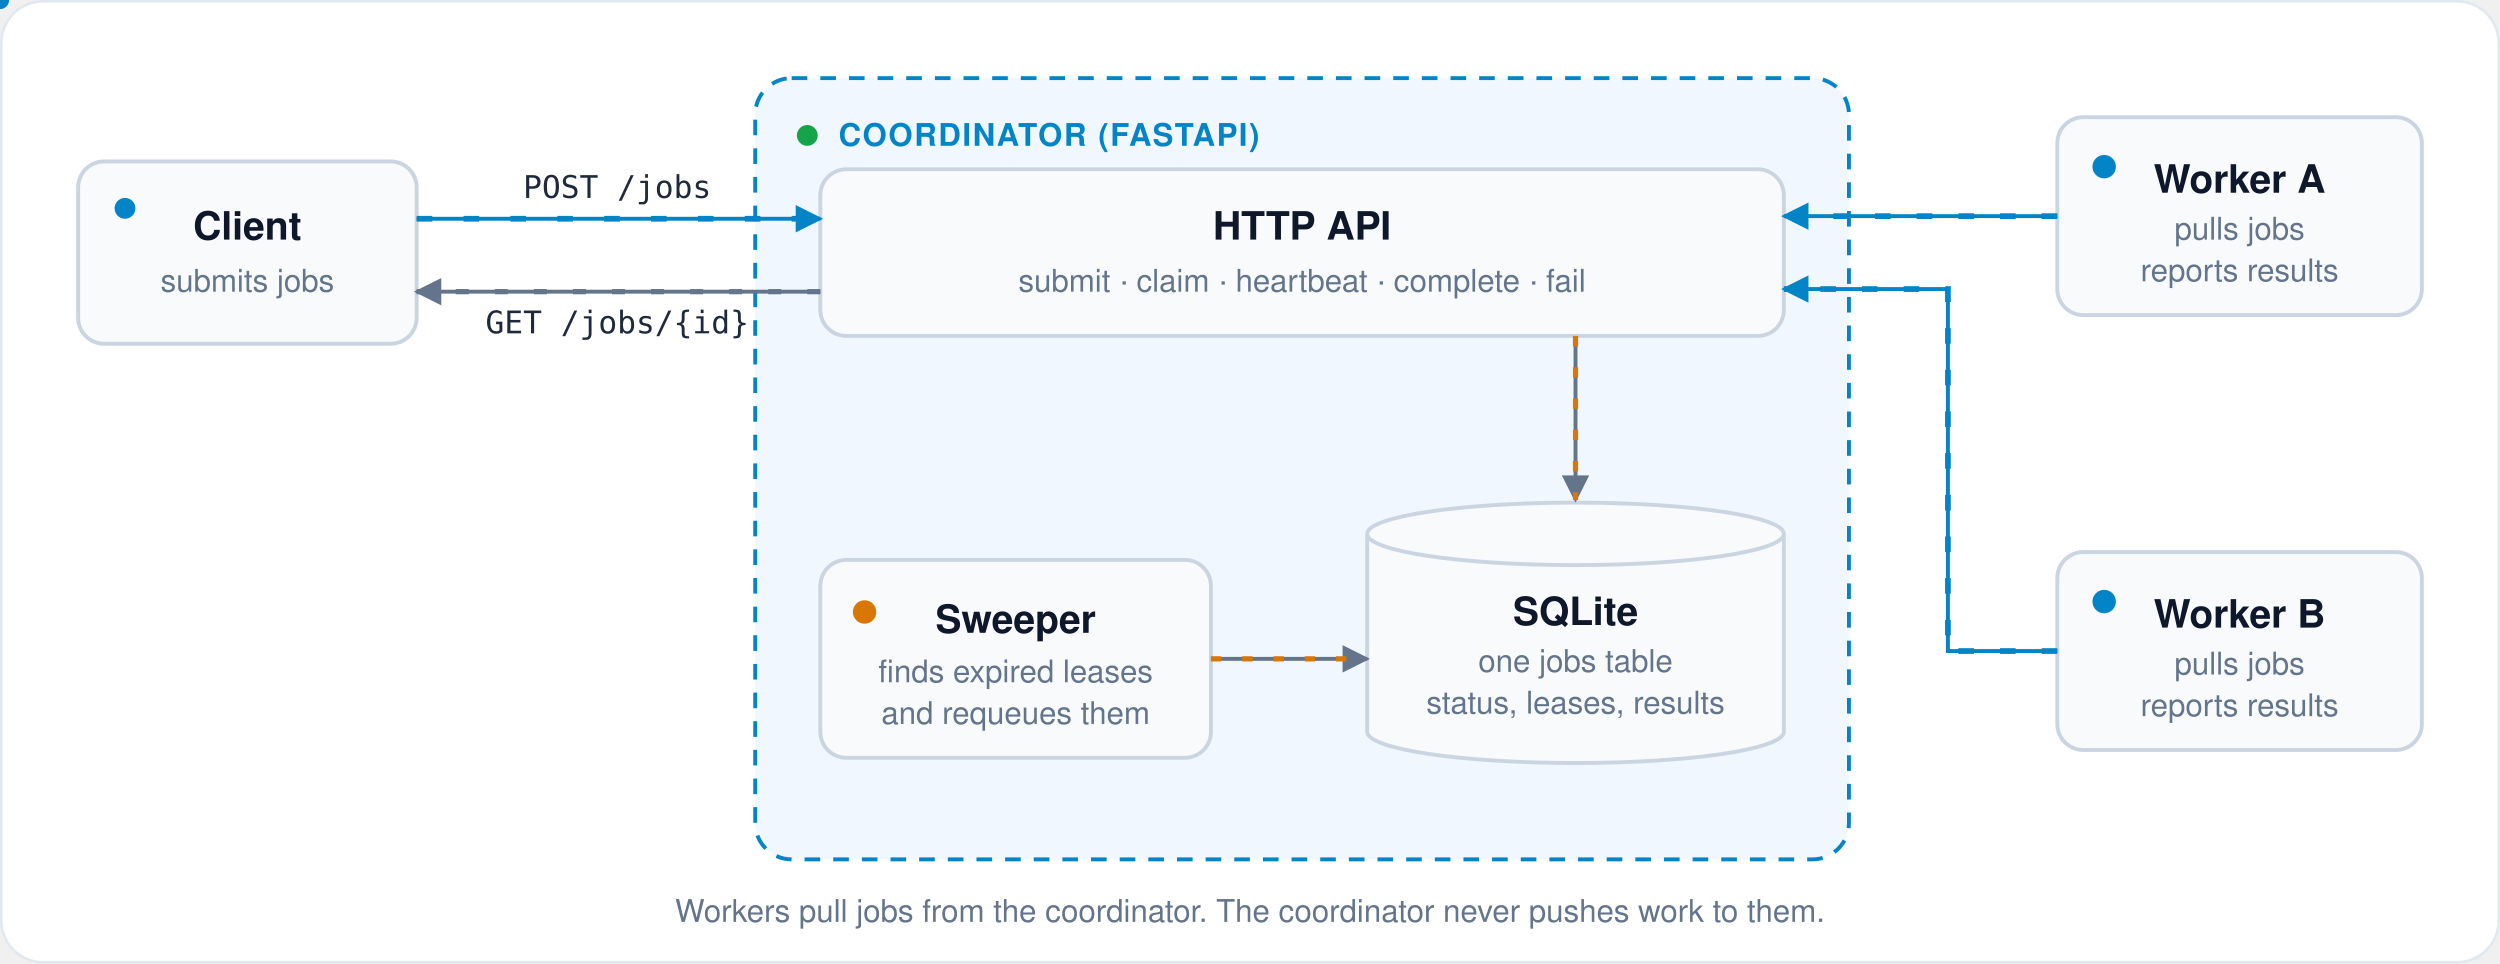
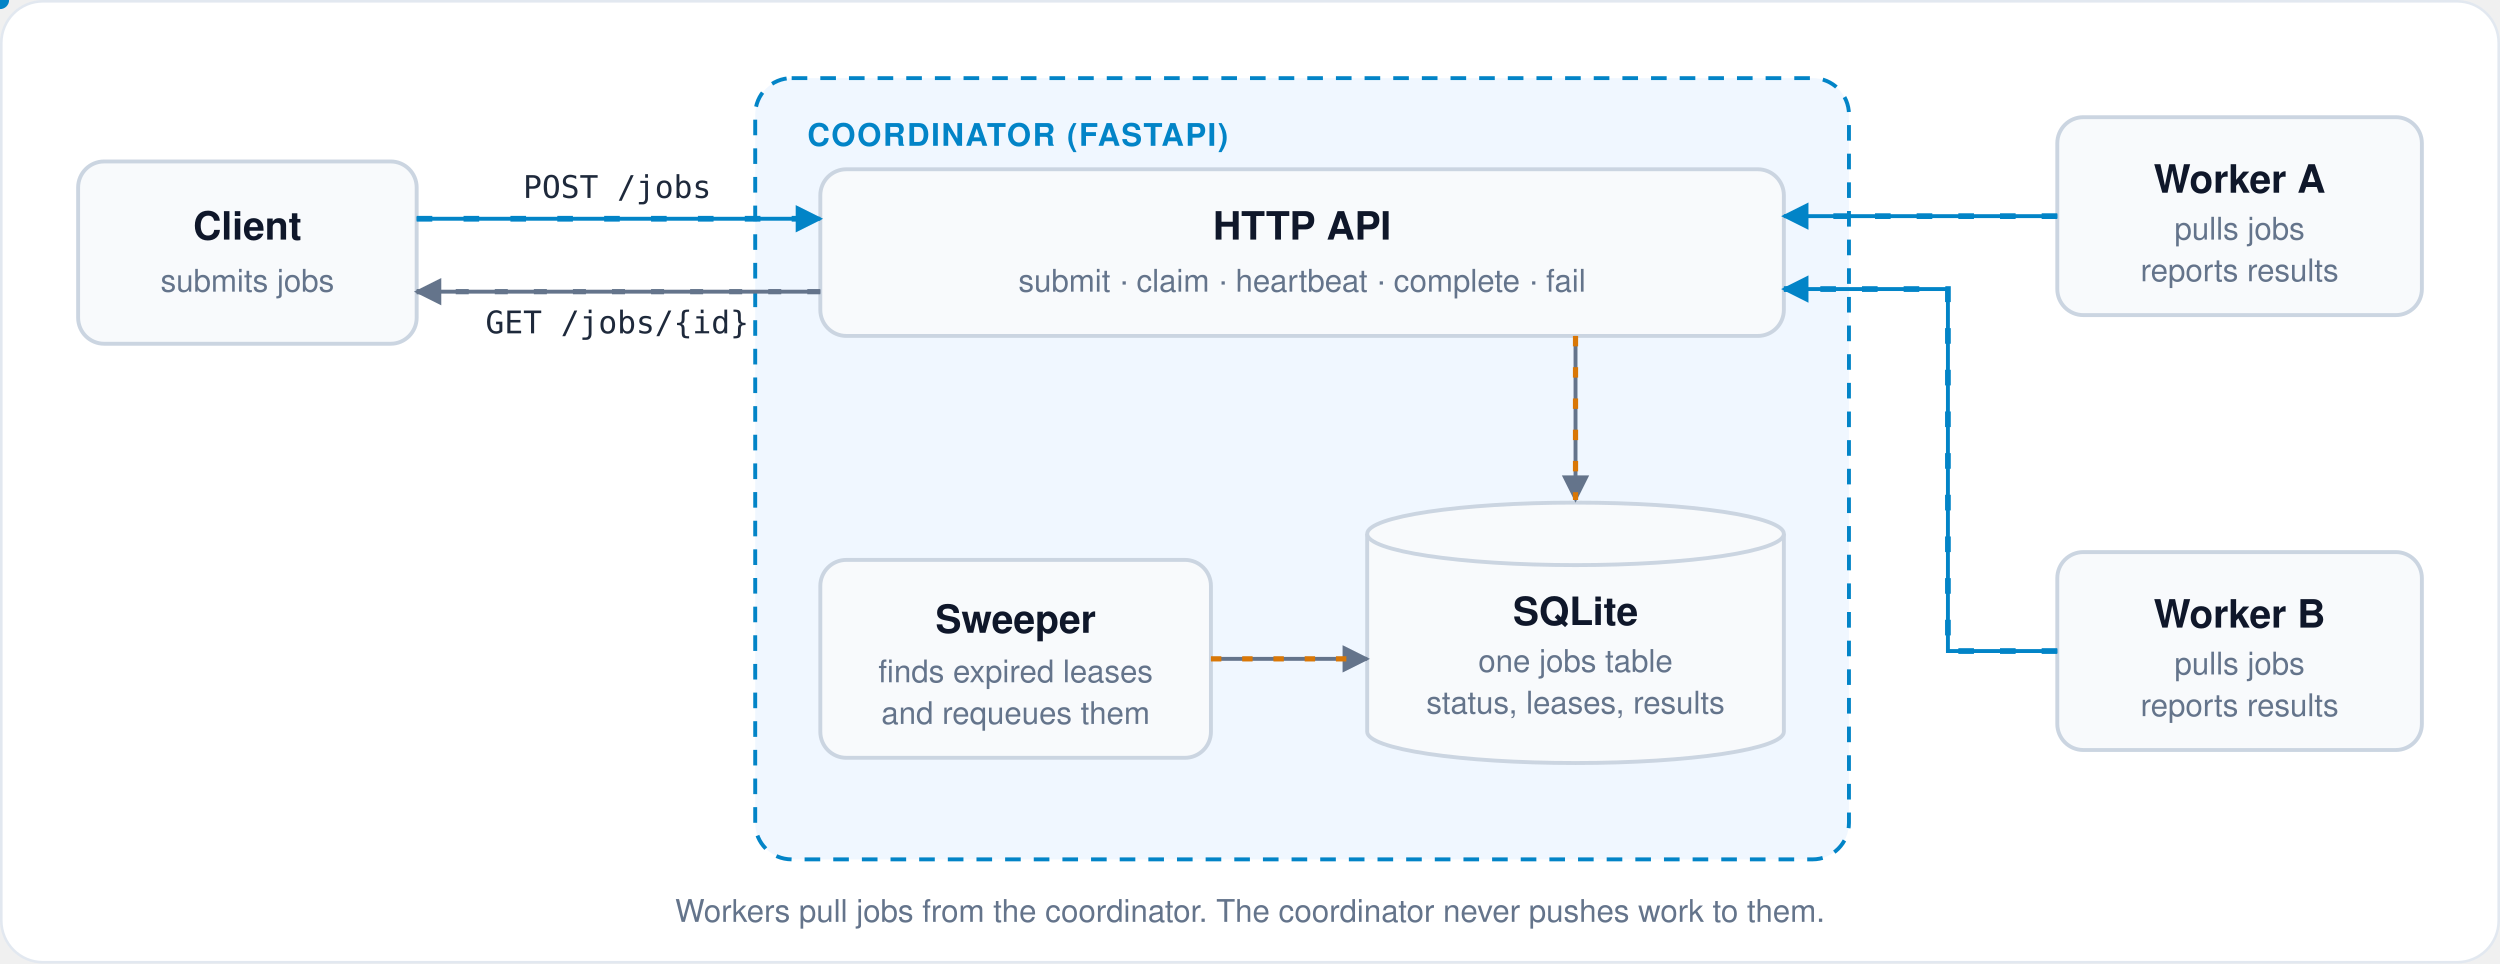
<svg xmlns="http://www.w3.org/2000/svg" viewBox="0 0 960 370" width="960" height="370" role="img" aria-labelledby="t d">
  <defs>
    <style>
      .bg { fill: #ffffff; stroke: #e2e8f0; }
      .box { fill: #f8fafc; stroke: #cbd5e1; stroke-width: 1.5; }
      .zone { fill: #f0f7ff; stroke: #0284c7; stroke-width: 1.5; stroke-dasharray: 6 5; }
      .t { font-family: -apple-system, BlinkMacSystemFont, "Segoe UI", Helvetica, Arial, sans-serif; font-size: 15px; font-weight: 600; fill: #0f172a; }
      .s { font-family: -apple-system, BlinkMacSystemFont, "Segoe UI", Helvetica, Arial, sans-serif; font-size: 12px; fill: #64748b; }
      .m { font-family: ui-monospace, SFMono-Regular, Menlo, Consolas, monospace; font-size: 12px; fill: #1e293b; }
      .z { font-family: -apple-system, BlinkMacSystemFont, "Segoe UI", Helvetica, Arial, sans-serif; font-size: 12px; font-weight: 600; letter-spacing: .6px; fill: #0284c7; }
      .ln { fill: none; stroke: #64748b; stroke-width: 1.5; }
      .lb { fill: none; stroke: #0284c7; stroke-width: 1.5; }

      /* Crisp animated flow streams */
      .flow-submit {
        fill: none;
        stroke: #0284c7;
        stroke-width: 2.2;
        stroke-dasharray: 6 12;
        animation: flowRight 1.6s linear infinite;
      }
      .flow-query {
        fill: none;
        stroke: #64748b;
        stroke-width: 2;
        stroke-dasharray: 5 10;
        animation: flowLeft 2s linear infinite;
      }
      .flow-worker1 {
        fill: none;
        stroke: #0284c7;
        stroke-width: 2.2;
        stroke-dasharray: 6 10;
        animation: flowLeft 1.8s linear infinite;
      }
      .flow-worker2 {
        fill: none;
        stroke: #0284c7;
        stroke-width: 2.2;
        stroke-dasharray: 6 10;
        animation: flowWorker2 2.4s linear infinite;
      }
      .flow-db {
        fill: none;
        stroke: #d97706;
        stroke-width: 2;
        stroke-dasharray: 4 8;
        animation: flowDown 1.8s linear infinite;
      }

      /* Clean crisp packet */
      .packet {
        animation: movePacketSubmit 3s ease-in-out infinite;
      }

      @keyframes flowRight {
        from { stroke-dashoffset: 18; }
        to { stroke-dashoffset: 0; }
      }
      @keyframes flowLeft {
        from { stroke-dashoffset: 0; }
        to { stroke-dashoffset: 18; }
      }
      @keyframes flowDown {
        from { stroke-dashoffset: 24; }
        to { stroke-dashoffset: 0; }
      }
      @keyframes flowWorker2 {
        from { stroke-dashoffset: 32; }
        to { stroke-dashoffset: 0; }
      }
      @keyframes movePacketSubmit {
        0% { cx: 160; cy: 84; opacity: 0; }
        10% { opacity: 1; }
        85% { opacity: 1; }
        100% { cx: 315; cy: 84; opacity: 0; }
      }
    </style>
    <marker id="ag" viewBox="0 0 10 10" refX="9" refY="5" markerWidth="7" markerHeight="7" orient="auto-start-reverse">
      <path d="M0 0 L10 5 L0 10 z" fill="#64748b" />
    </marker>
    <marker id="ab" viewBox="0 0 10 10" refX="9" refY="5" markerWidth="7" markerHeight="7" orient="auto-start-reverse">
      <path d="M0 0 L10 5 L0 10 z" fill="#0284c7" />
    </marker>
  </defs>
  <rect class="bg" x=".5" y=".5" width="959" height="369" rx="16" />
  <g id="client-node">
    <rect class="box" x="30" y="62" width="130" height="70" rx="10" />
-     <circle cx="48" cy="80" r="4" fill="#0284c7" />
    <text class="t" x="95" y="92" text-anchor="middle">Client</text>
    <text class="s" x="95" y="112" text-anchor="middle">submits jobs</text>
  </g>
  <g id="coordinator-zone">
    <rect class="zone" x="290" y="30" width="420" height="300" rx="14" />
-     <circle cx="310" cy="52" r="4" fill="#16a34a" />
-     <text class="z" x="322" y="56">COORDINATOR (FASTAPI)</text>
+     <text class="z" x="310" y="56">COORDINATOR (FASTAPI)</text>
    <rect class="box" x="315" y="65" width="370" height="64" rx="10" />
    <text class="t" x="500" y="92" text-anchor="middle">HTTP API</text>
    <text class="s" x="500" y="112" text-anchor="middle">submit · claim · heartbeat · complete · fail</text>
    <g transform="translate(0, 0)">
      <rect class="box" x="315" y="215" width="150" height="76" rx="10" />
-       <circle cx="332" cy="235" r="4.5" fill="#d97706" />
      <text class="t" x="390" y="243" text-anchor="middle">Sweeper</text>
      <text class="s" x="390" y="262" text-anchor="middle">finds expired leases</text>
      <text class="s" x="390" y="278" text-anchor="middle">and requeues them</text>
    </g>
    <path class="box" d="M525 205 V281 A80 12 0 0 0 685 281 V205" />
    <ellipse class="box" cx="605" cy="205" rx="80" ry="12" />
    <text class="t" x="605" y="240" text-anchor="middle">SQLite</text>
    <text class="s" x="605" y="258" text-anchor="middle">one jobs table</text>
    <text class="s" x="605" y="274" text-anchor="middle">status, leases, results</text>
  </g>
  <path class="lb" d="M160 84 H315" marker-end="url(#ab)" />
  <path class="flow-submit" d="M160 84 H315" />
  <circle class="packet" r="3.5" fill="#0284c7" />
  <text class="m" x="237" y="76" text-anchor="middle">POST /jobs</text>
  <path class="ln" d="M315 112 H160" marker-end="url(#ag)" />
  <path class="flow-query" d="M315 112 H160" />
  <text class="m" x="237" y="128" text-anchor="middle">GET /jobs/{id}</text>
  <path class="ln" d="M605 129 V192" marker-end="url(#ag)" />
  <path class="flow-db" d="M605 129 V192" />
  <path class="ln" d="M465 253 H525" marker-end="url(#ag)" />
  <path class="flow-db" d="M465 253 H525" />
  <g id="worker-a">
    <rect class="box" x="790" y="45" width="140" height="76" rx="10" />
-     <circle cx="808" cy="64" r="4.5" fill="#0284c7" />
    <text class="t" x="860" y="74" text-anchor="middle">Worker A</text>
    <text class="s" x="860" y="92" text-anchor="middle">pulls jobs</text>
    <text class="s" x="860" y="108" text-anchor="middle">reports results</text>
  </g>
  <g id="worker-b">
    <rect class="box" x="790" y="212" width="140" height="76" rx="10" />
-     <circle cx="808" cy="231" r="4.5" fill="#0284c7" />
    <text class="t" x="860" y="241" text-anchor="middle">Worker B</text>
    <text class="s" x="860" y="259" text-anchor="middle">pulls jobs</text>
    <text class="s" x="860" y="275" text-anchor="middle">reports results</text>
  </g>
  <path class="lb" d="M790 83 H685" marker-end="url(#ab)" />
  <path class="flow-worker1" d="M790 83 H685" />
  <path class="lb" d="M790 250 H748 V111 H685" marker-end="url(#ab)" />
  <path class="flow-worker2" d="M790 250 H748 V111 H685" />
  <text class="s" x="480" y="354" text-anchor="middle">Workers pull jobs from the coordinator. The coordinator never pushes work to them.</text>
</svg>
